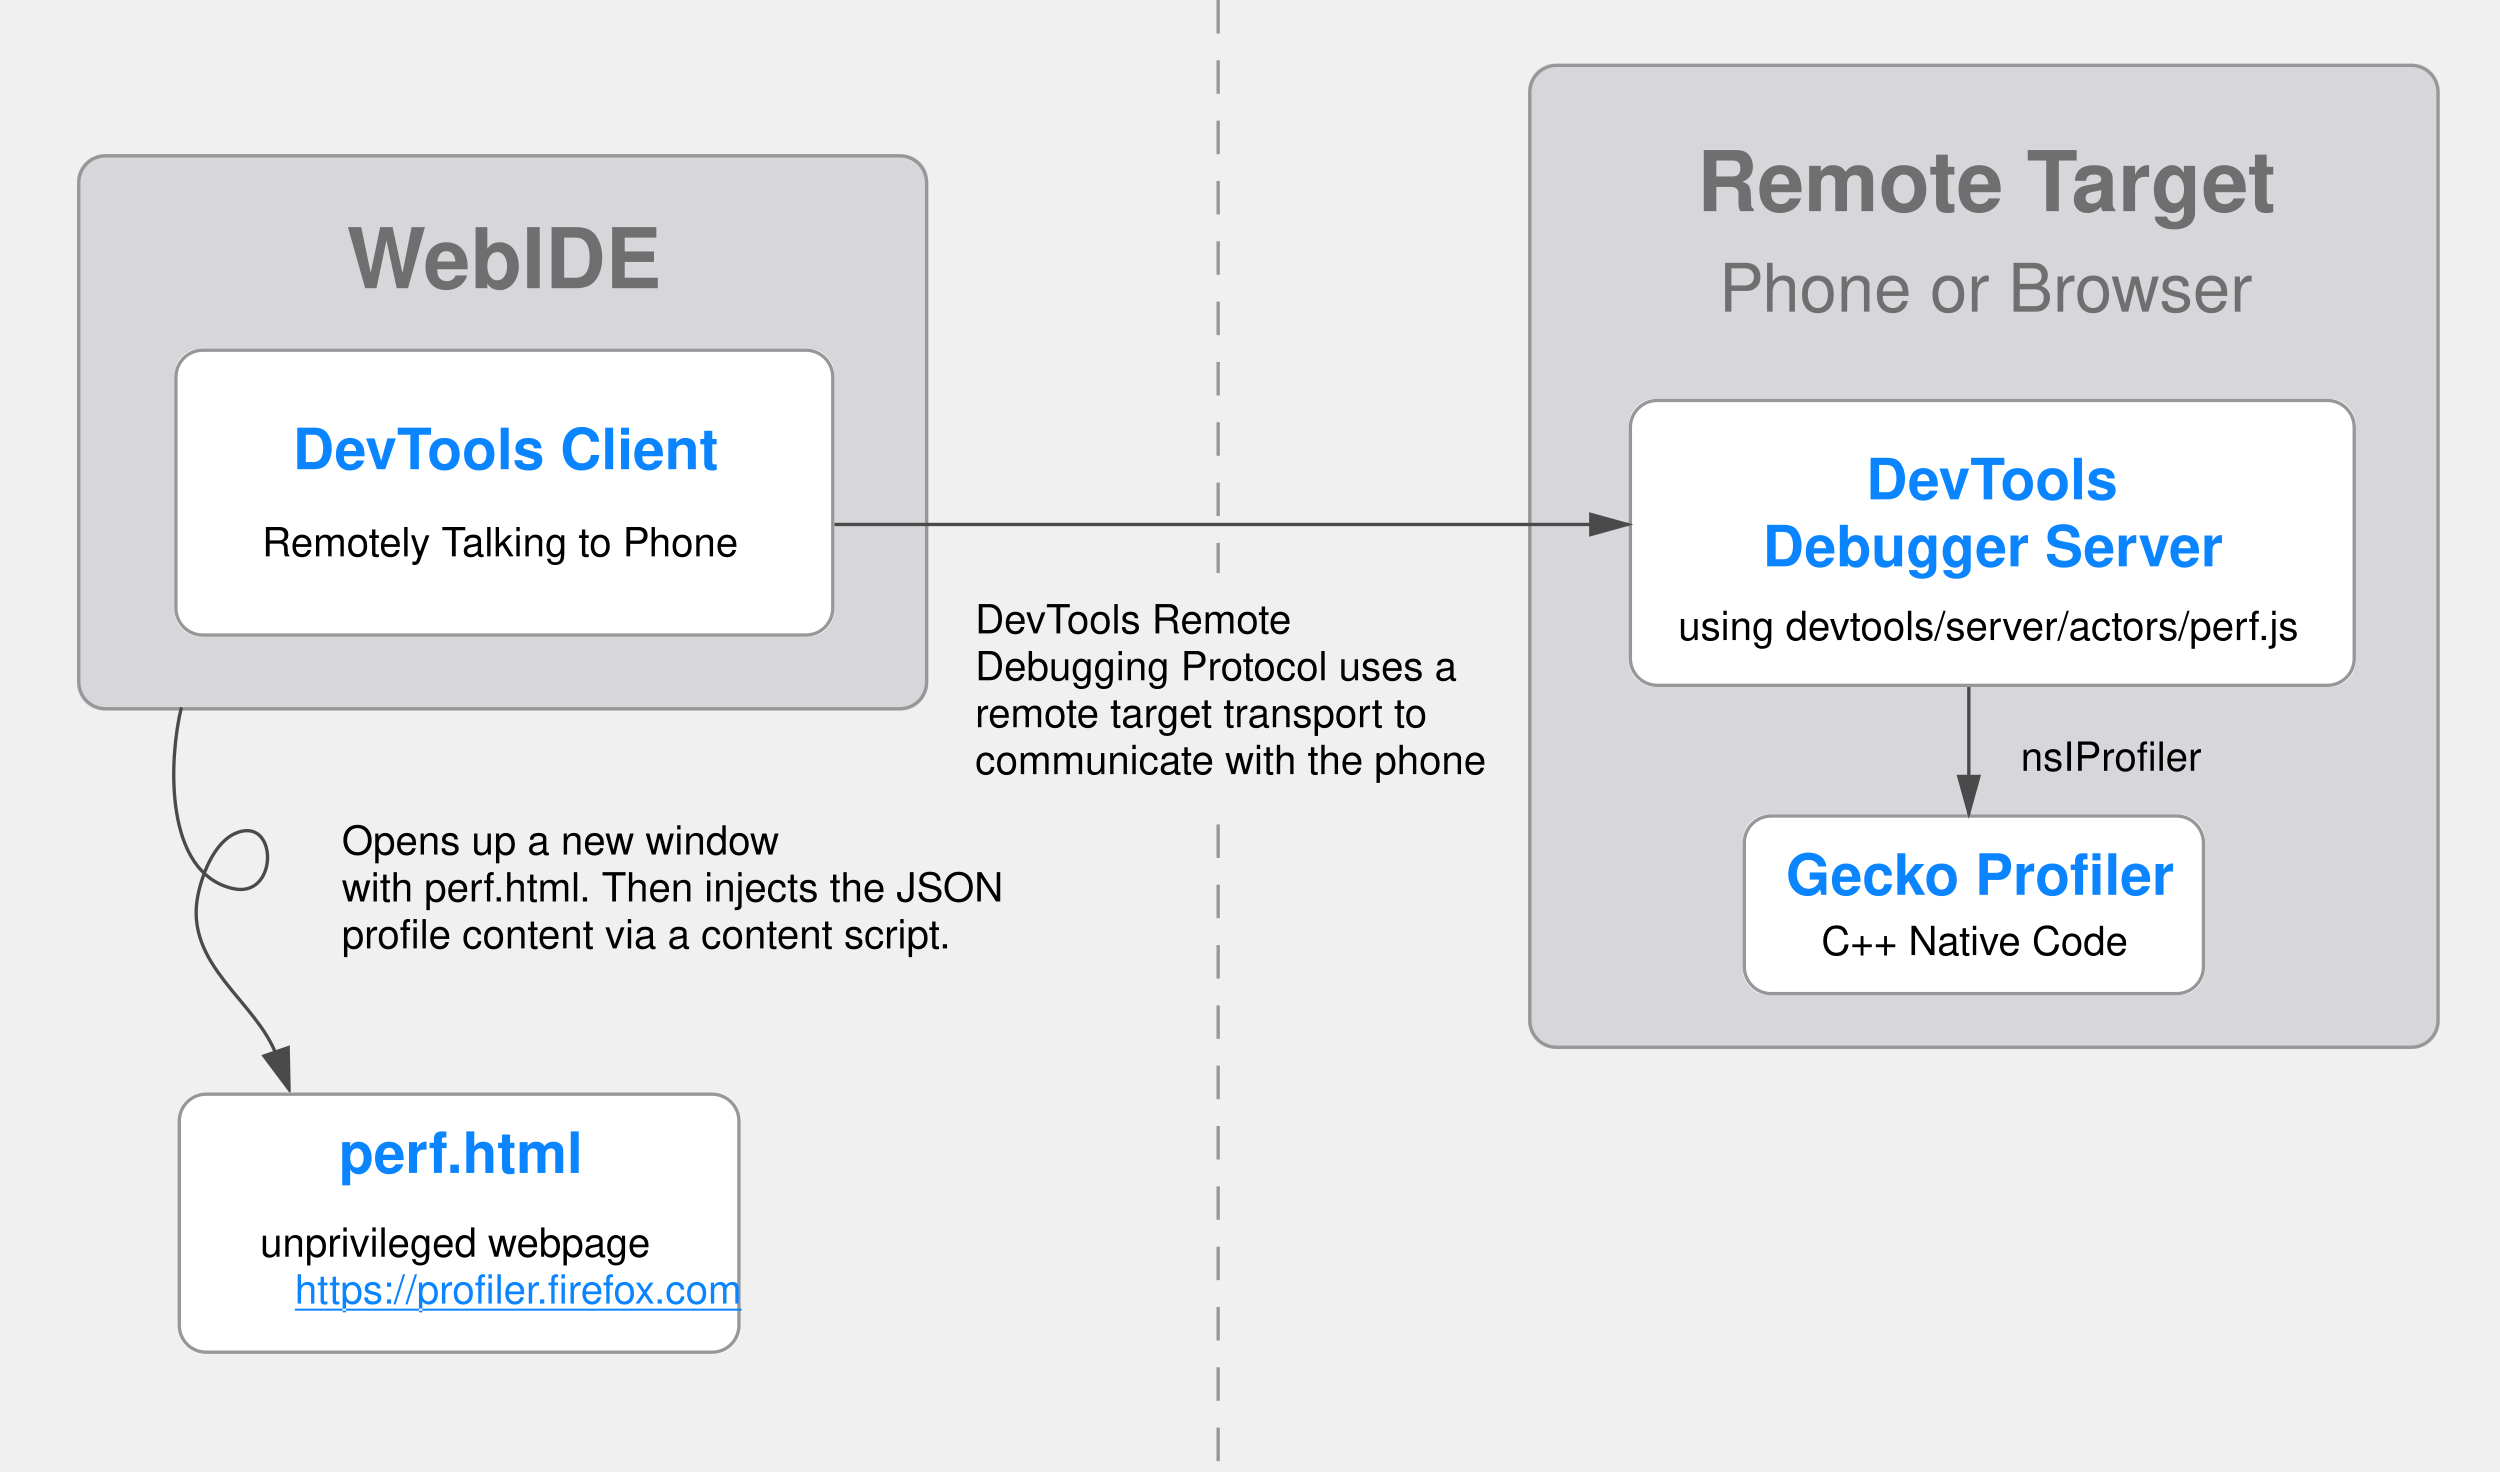
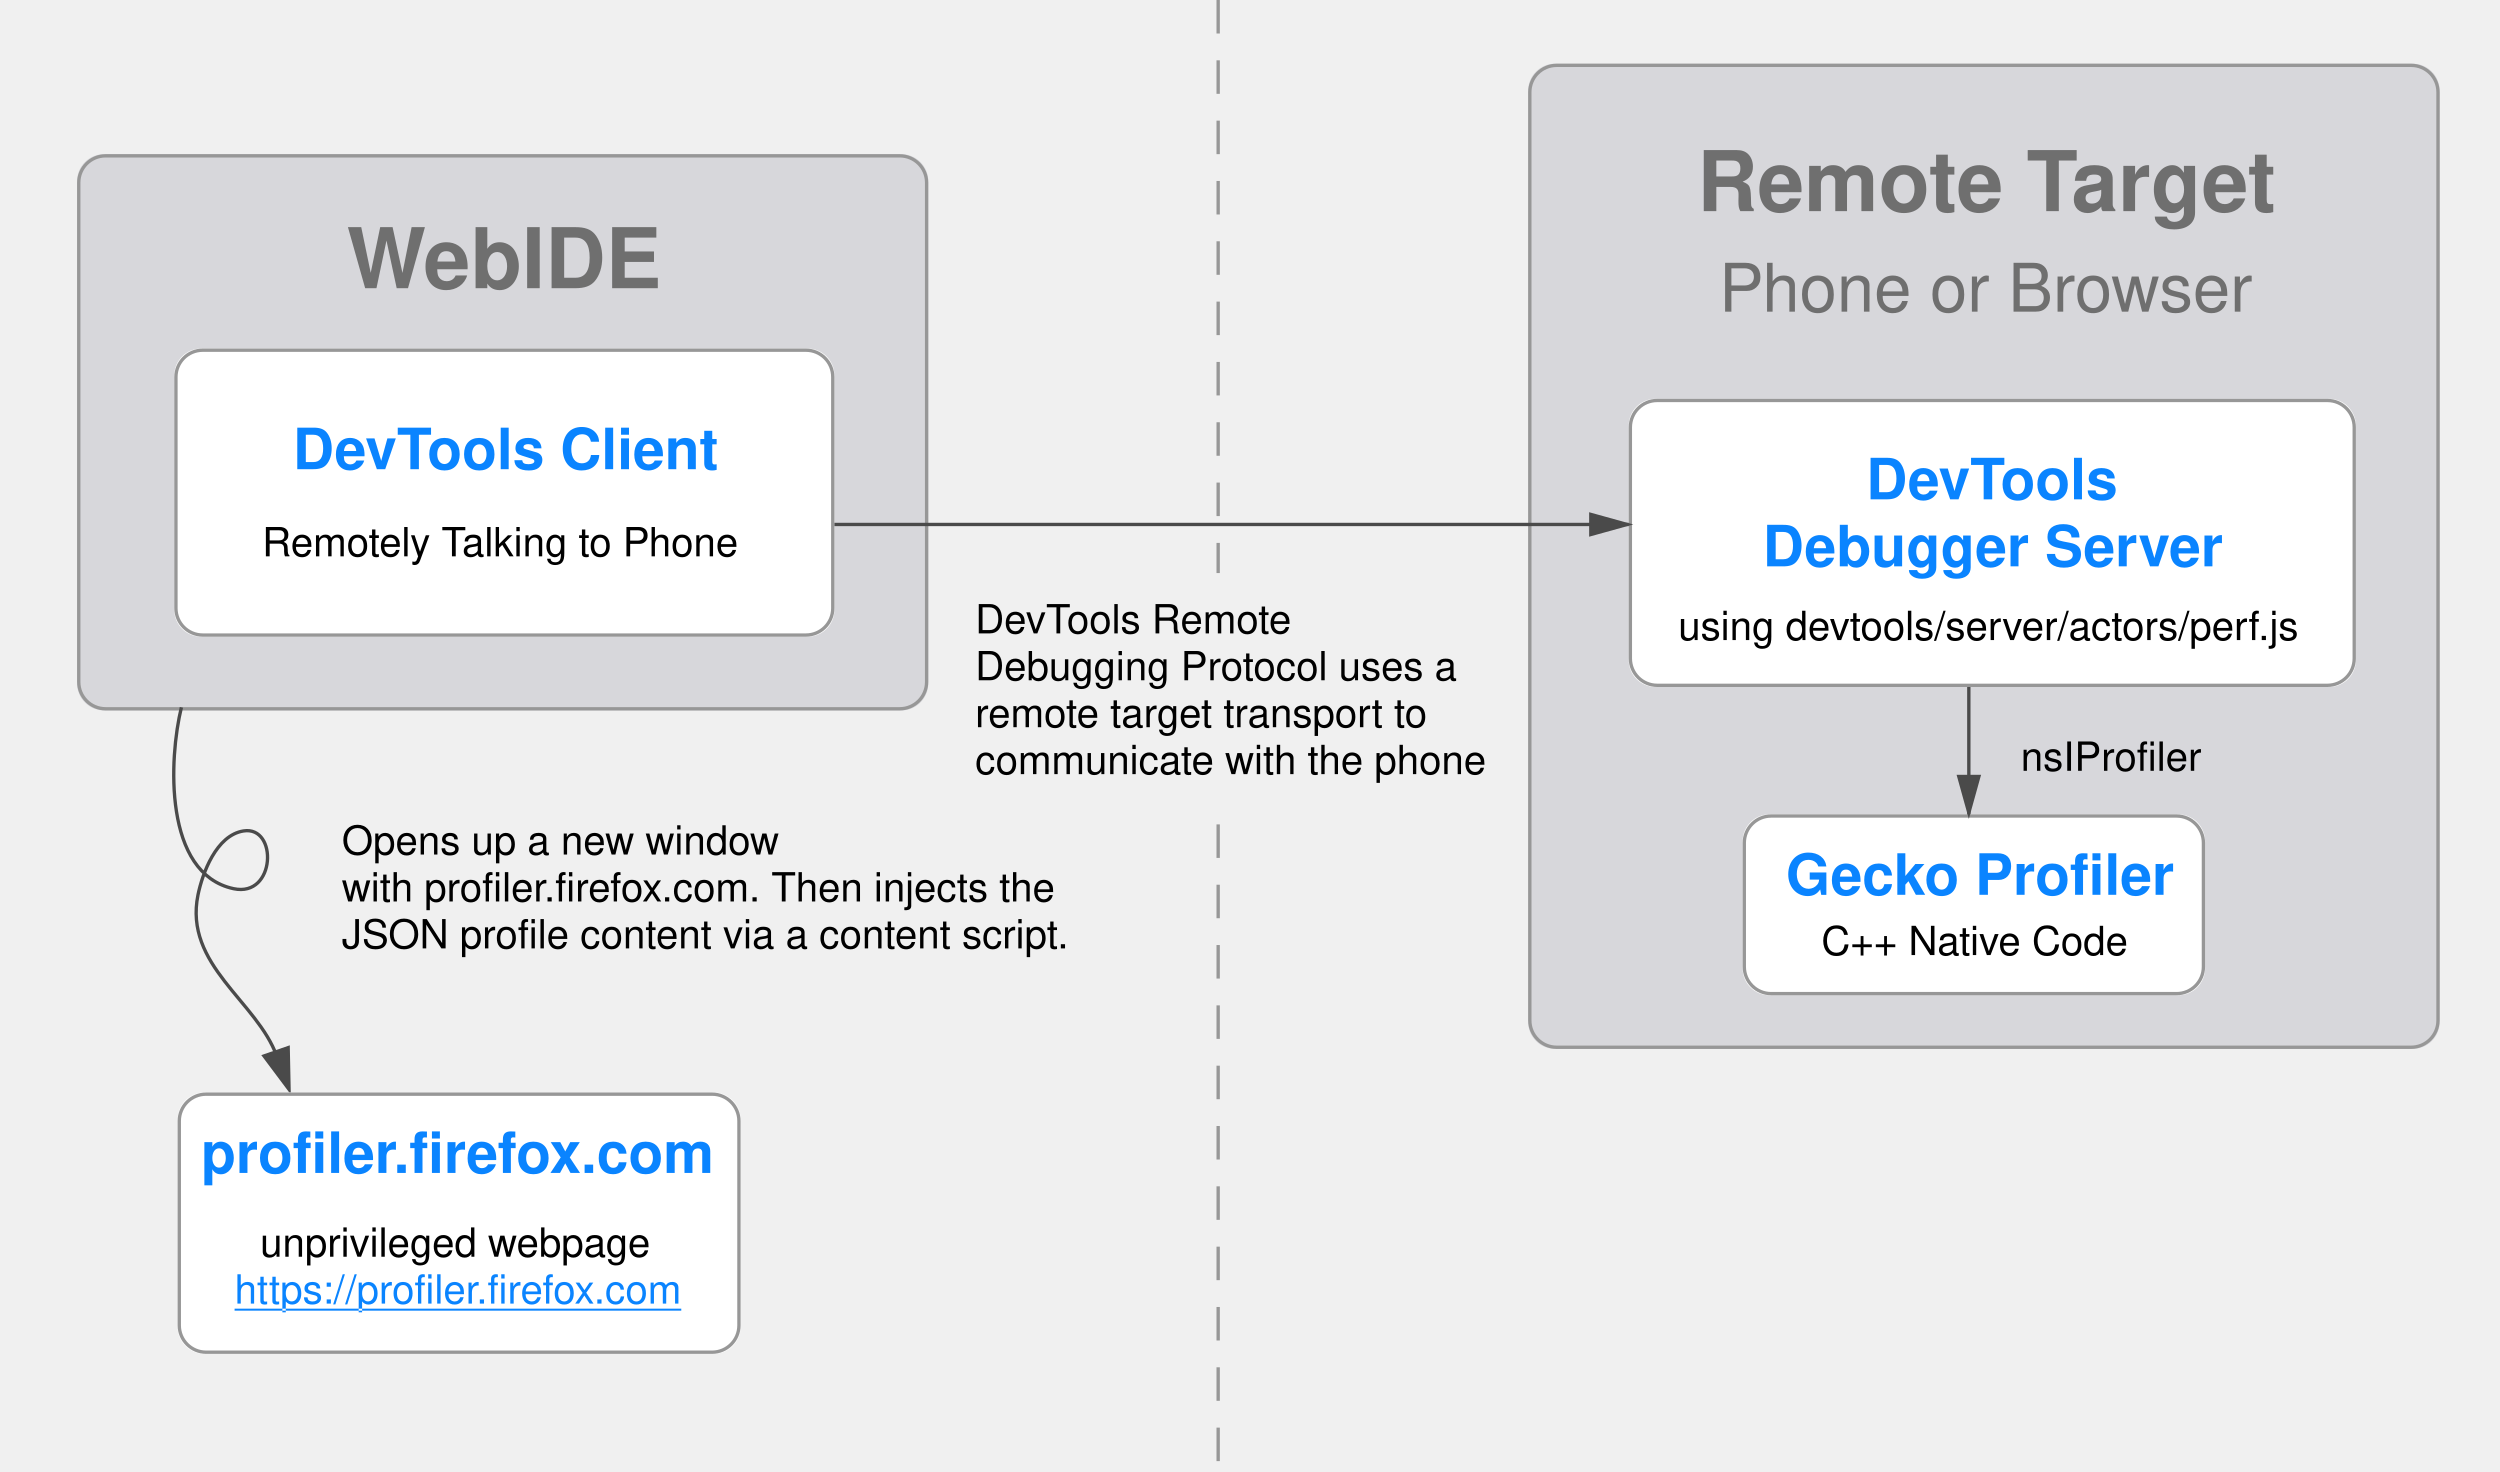
<svg xmlns="http://www.w3.org/2000/svg" xmlns:xlink="http://www.w3.org/1999/xlink" width="746px" height="439px" viewBox="0 0 746 439" version="1.1">
  <defs>
    <rect id="path-1" x="23" y="46" width="254" height="166" rx="8" />
    <rect id="path-2" x="456" y="19" width="272" height="294" rx="8" />
    <rect id="path-3" x="0" y="0" width="138" height="54" rx="8" />
    <rect id="path-4" x="0" y="0" width="197" height="86" rx="8" />
    <rect id="path-5" x="7" y="0" width="217" height="86" rx="8" />
    <rect id="path-6" x="53" y="326" width="168" height="78" rx="8" />
  </defs>
  <g id="Page-1" stroke="none" stroke-width="1" fill="none" fill-rule="evenodd">
    <g id="Remote-Profiling">
      <g id="Rectangle-Copy-2">
        <use fill="#D7D7DB" fill-rule="evenodd" xlink:href="#path-1" />
        <rect stroke="#979797" stroke-width="1" x="23.5" y="46.5" width="253" height="165" rx="8" />
      </g>
      <g id="Rectangle-Copy-3">
        <use fill="#D7D7DB" fill-rule="evenodd" xlink:href="#path-2" />
        <rect stroke="#979797" stroke-width="1" x="456.5" y="19.5" width="271" height="293" rx="8" />
      </g>
      <g id="Gecko-Profiler" transform="translate(520, 243)">
        <g id="Rectangle">
          <use fill="#FFFFFF" fill-rule="evenodd" xlink:href="#path-3" />
          <rect stroke="#979797" stroke-width="1" x="0.5" y="0.5" width="137" height="53" rx="8" />
        </g>
        <text font-family="Helvetica-Bold, Helvetica" font-size="17" font-weight="bold" fill="#0A84FF">
          <tspan x="12.895" y="24">Gecko Profiler</tspan>
        </text>
        <text id="C++-Native-Code" font-family="Helvetica" font-size="12" font-weight="normal" fill="#000000">
          <tspan x="23.475" y="42">C++ Native Code</tspan>
        </text>
      </g>
      <text id="WebIDE" font-family="Helvetica-Bold, Helvetica" font-size="25" font-weight="bold" fill="#6F6F6F">
        <tspan x="103.497" y="86">WebIDE</tspan>
      </text>
      <text id="Remote-Target-Phone" font-family="Helvetica-Bold, Helvetica" font-size="25" font-weight="bold" fill="#6F6F6F">
        <tspan x="506.403" y="63">Remote Target</tspan>
        <tspan x="512.961" y="93" font-family="Helvetica" font-size="20" font-weight="normal">Phone or Browser</tspan>
      </text>
      <g id="Group-Copy" transform="translate(52, 104)">
        <g id="Rectangle-Copy-2">
          <use fill="#FFFFFF" fill-rule="evenodd" xlink:href="#path-4" />
          <rect stroke="#979797" stroke-width="1" x="0.5" y="0.5" width="196" height="85" rx="8" />
        </g>
        <text id="DevTools-Client" font-family="Helvetica-Bold, Helvetica" font-size="17" font-weight="bold" fill="#0A84FF">
          <tspan x="35.395" y="36">DevTools Client</tspan>
        </text>
        <text id="Remotely-Talking-to" font-family="Helvetica" font-size="12" font-weight="normal" fill="#000000">
          <tspan x="26.232" y="62">Remotely Talking to Phone</tspan>
        </text>
      </g>
      <g id="Group-Copy-2" transform="translate(479, 119)">
        <g id="Rectangle-Copy-2">
          <use fill="#FFFFFF" fill-rule="evenodd" xlink:href="#path-5" />
          <rect stroke="#979797" stroke-width="1" x="7.5" y="0.5" width="216" height="85" rx="8" />
        </g>
        <text id="DevTools-Debugger-Se" font-family="Helvetica-Bold, Helvetica" font-size="17" font-weight="bold" fill="#0A84FF">
          <tspan x="77.868" y="30">DevTools</tspan>
          <tspan x="47.002" y="50">Debugger Server</tspan>
        </text>
        <text id="using-devtools/serve" font-family="Helvetica" font-size="12" font-weight="normal" fill="#000000">
          <tspan x="21.793" y="72">using devtools/server/actors/perf.js</tspan>
        </text>
      </g>
      <polygon id="Triangle" fill="#4A4A4A" transform="translate(84.5, 320) rotate(161) translate(-84.5, -320) " points="84.5 313 89 327 80 327" />
      <g id="Rectangle">
        <use fill="#FFFFFF" fill-rule="evenodd" xlink:href="#path-6" />
        <rect stroke="#979797" stroke-width="1" x="53.5" y="326.5" width="167" height="77" rx="8" />
      </g>
-       <text id="perf.html" font-family="Helvetica-Bold, Helvetica" font-size="17" font-weight="bold" fill="#0A84FF">
-         <tspan x="101.138" y="350">perf.html</tspan>
+       <text id="profiler.firefox.com" font-family="Helvetica-Bold, Helvetica" font-size="17" font-weight="bold" fill="#0A84FF">
+         <tspan x="60" y="350">profiler.firefox.com</tspan>
      </text>
      <text id="unprivileged-webpage" font-family="Helvetica" font-size="12" font-weight="normal">
        <tspan x="77.623" y="375" fill="#000000">unprivileged webpage</tspan>
-         <tspan x="87.982" y="389" fill="#0A84FF" text-decoration="underline">https://profiler.firefox.com</tspan>
+         <tspan x="70" y="389" fill="#0A84FF" text-decoration="underline">https://profiler.firefox.com</tspan>
        <tspan x="184.018" y="389" fill="#000000" />
      </text>
      <text id="Opens-up-a-new-windo" font-family="Helvetica" font-size="12" font-weight="normal" fill="#000000">
        <tspan x="102" y="255">Opens up a new window</tspan>
-         <tspan x="102" y="269">with perf.html. Then injects the JSON</tspan>
-         <tspan x="102" y="283">profile content via a content script.</tspan>
+         <tspan x="102" y="269">with profiler.firefox.com. Then injects the</tspan>
+         <tspan x="102" y="283">JSON profile content via a content script.</tspan>
      </text>
      <path d="M587.5,205.5 L587.5,242.5" id="Line-Copy-7" stroke="#4A4A4A" fill="#4A4A4A" stroke-linecap="square" />
      <path id="Line-Copy-7-decoration-1" d="M587.5,242.5 L590.5,231.7 L584.5,231.7 L587.5,242.5 Z" stroke="#4A4A4A" fill="#4A4A4A" stroke-linecap="square" />
      <path d="M249.5,156.5 L485.5,156.5" id="Line-Copy-7" stroke="#4A4A4A" fill="#4A4A4A" stroke-linecap="square" />
      <path id="Line-Copy-7-decoration-1" d="M485.5,156.5 L474.7,153.5 L474.7,159.5 L485.5,156.5 Z" stroke="#4A4A4A" fill="#4A4A4A" stroke-linecap="square" />
      <path d="M363.5,0.5 L363.5,170.503" id="Line" stroke="#979797" stroke-linecap="square" stroke-dasharray="9" />
      <path d="M363.5,246.5 L363.5,458.502" id="Line-Copy" stroke="#979797" stroke-linecap="square" stroke-dasharray="9" />
      <text id="DevTools-Remote-Debu" font-family="Helvetica" font-size="12" font-weight="normal" fill="#000000">
        <tspan x="291" y="189">DevTools Remote </tspan>
        <tspan x="291" y="203">Debugging Protocol uses a </tspan>
        <tspan x="291" y="217">remote target transport to </tspan>
        <tspan x="291" y="231">communicate with the phone</tspan>
      </text>
      <text id="nsIProfiler" font-family="Helvetica" font-size="12" font-weight="normal" fill="#000000">
        <tspan x="602.991" y="230">nsIProfiler</tspan>
      </text>
      <path d="M82.613,315.229 C76.795,298.827 54.795,288.028 59.08,267.036 C60.372,260.706 64.486,249.251 72.665,247.954 C82.949,246.323 82.351,267.883 69.713,265.188 C48.764,260.719 50.378,226.364 54.133,211.069" id="Path-2" stroke="#4A4A4A" />
    </g>
  </g>
</svg>
